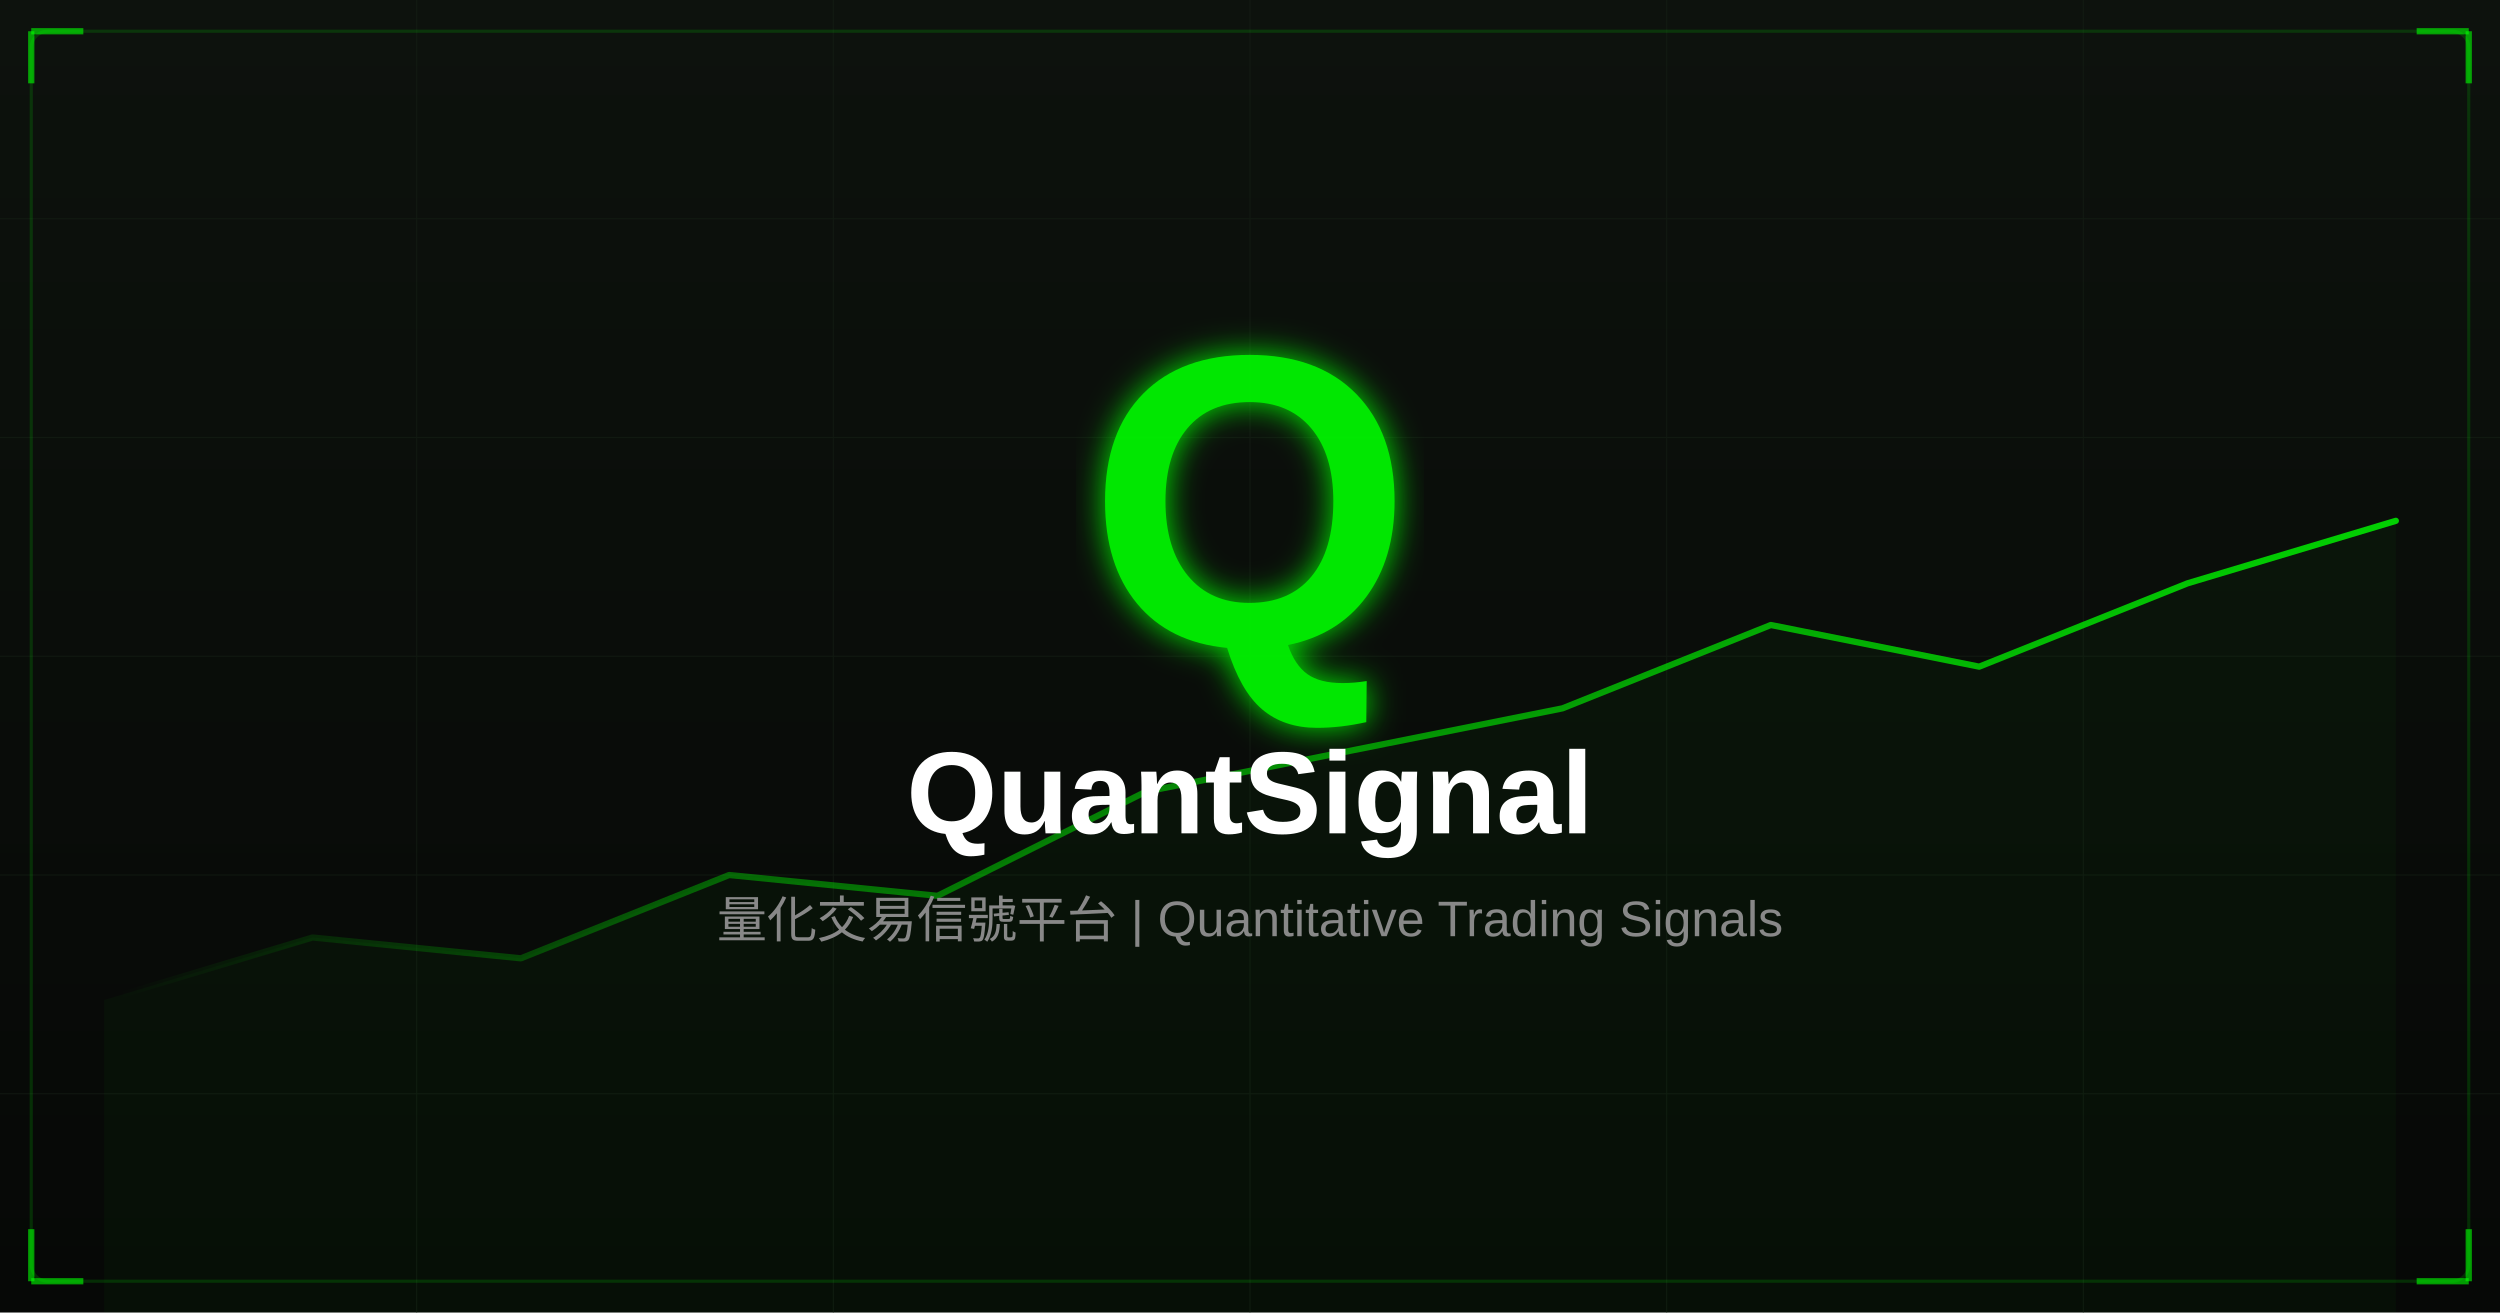
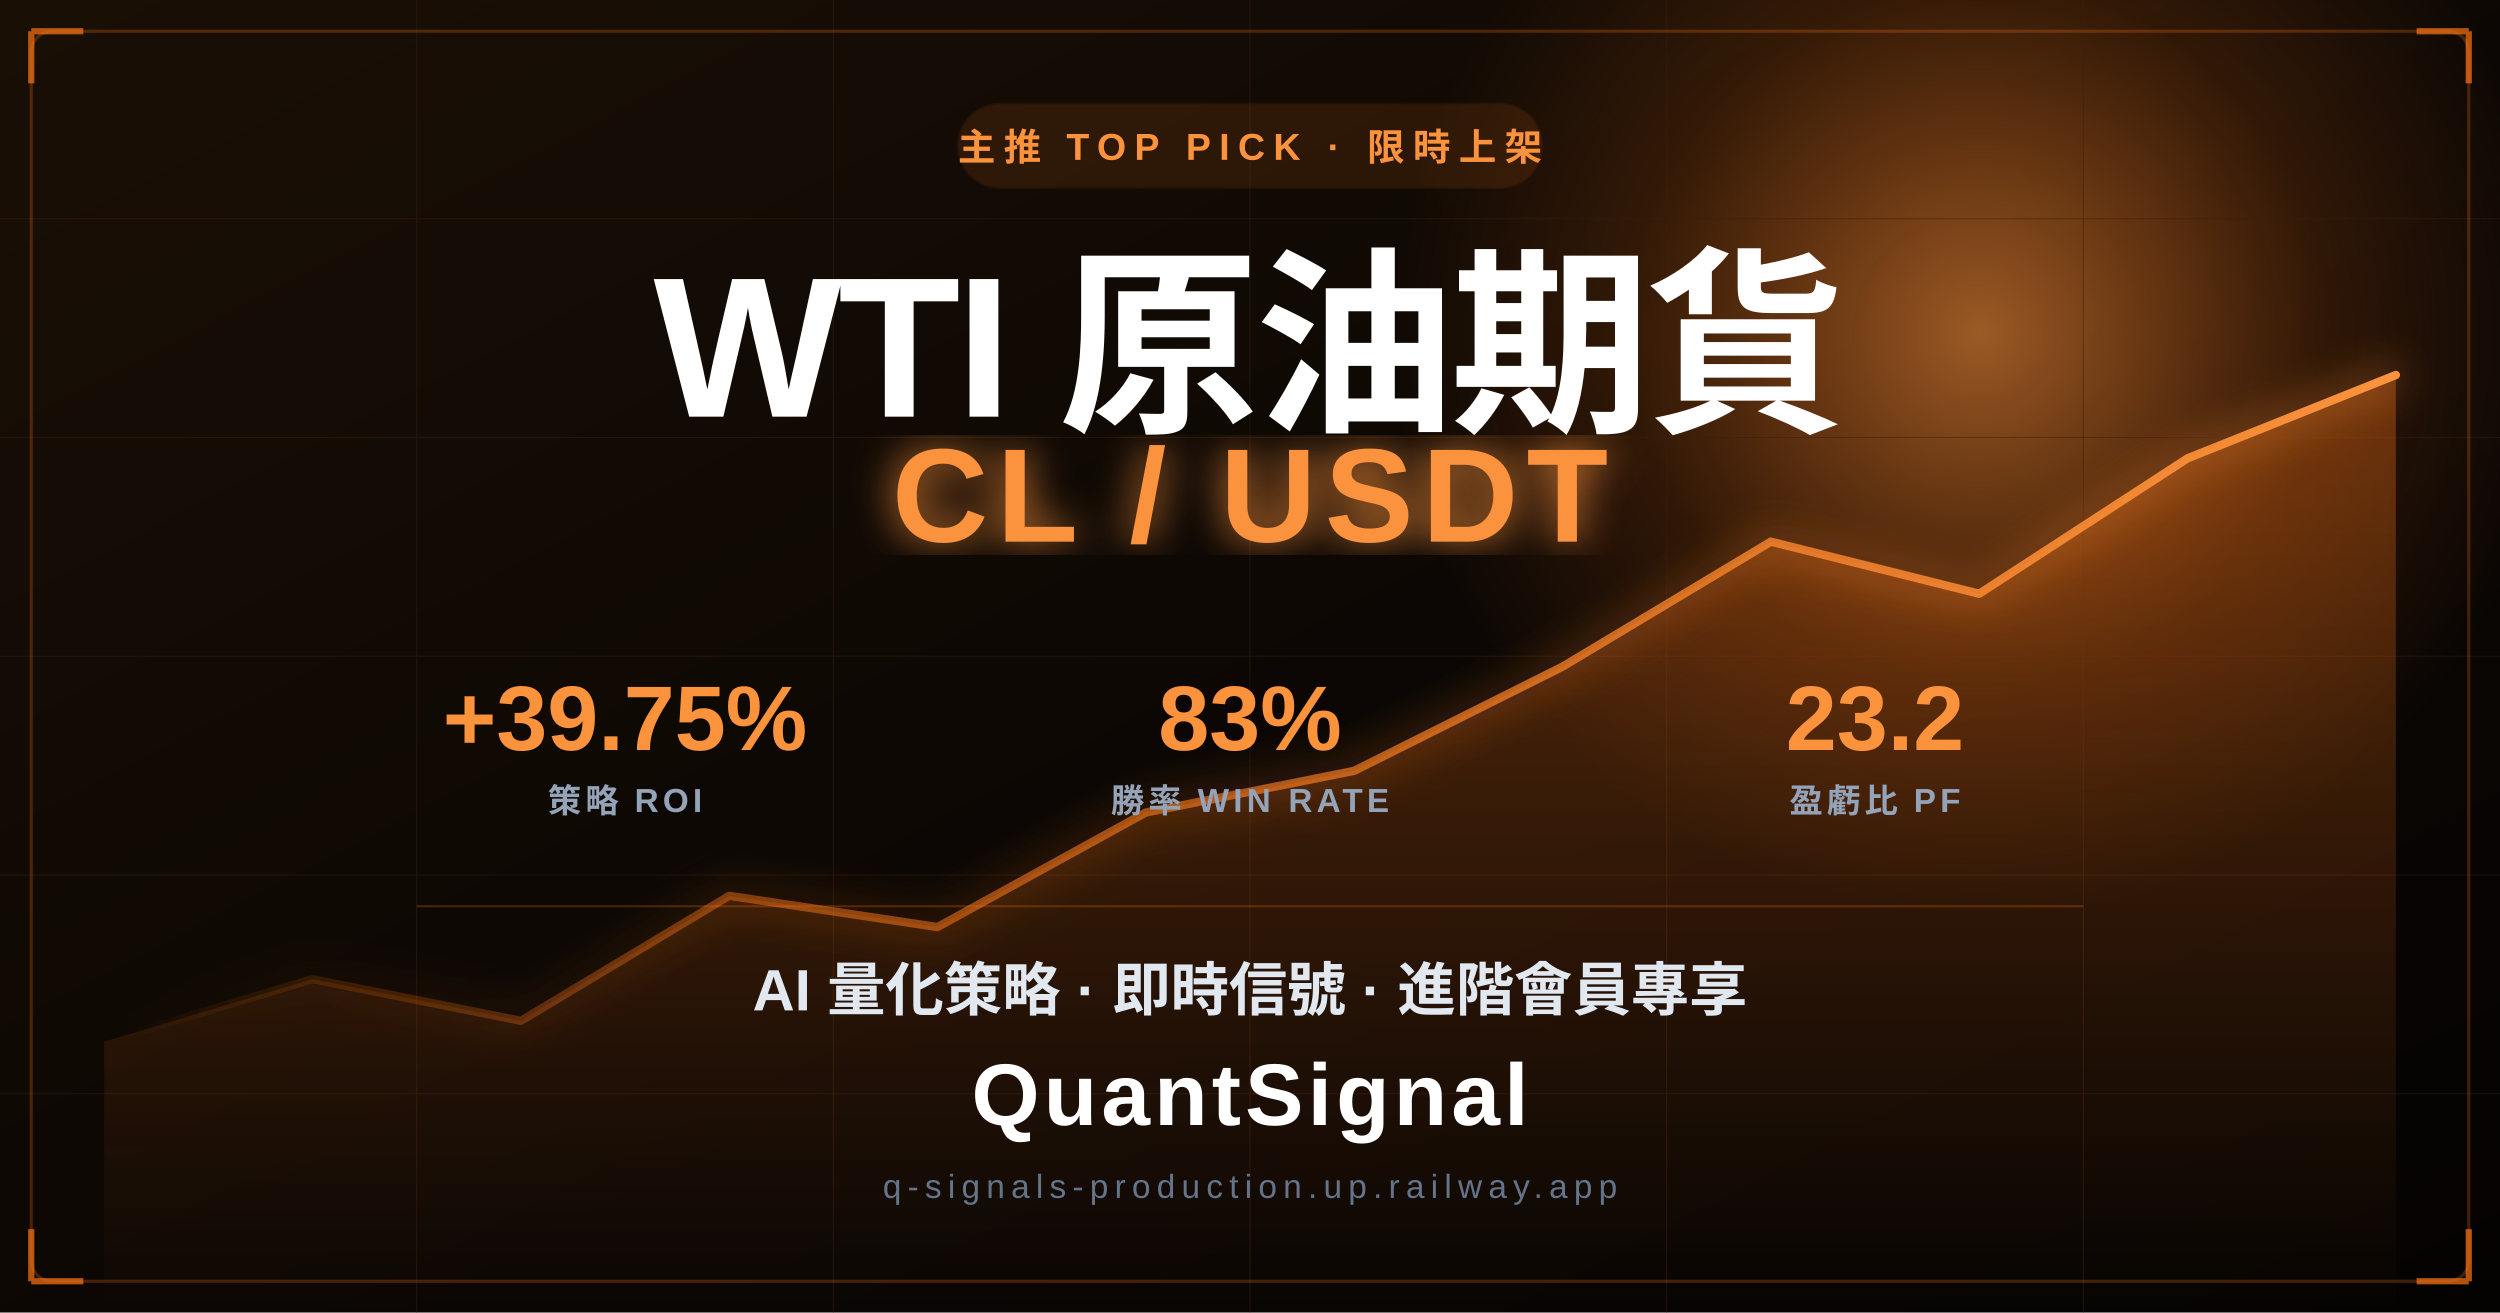
<svg xmlns="http://www.w3.org/2000/svg" width="1200" height="630" viewBox="0 0 1200 630">
  <defs>
    <filter id="glow">
-       <feGaussianBlur stdDeviation="8" result="blur" />
+       <feGaussianBlur stdDeviation="10" result="blur" />
      <feComposite in="SourceGraphic" in2="blur" operator="over" />
    </filter>
-     <linearGradient id="chartGrad" x1="0" y1="0" x2="1" y2="0">
-       <stop offset="0%" stop-color="#00ff00" stop-opacity="0" />
-       <stop offset="30%" stop-color="#00ff00" stop-opacity="0.4" />
-       <stop offset="100%" stop-color="#00ff00" stop-opacity="0.8" />
+     <linearGradient id="bgGrad" x1="0" y1="0" x2="1" y2="1">
+       <stop offset="0%" stop-color="#1a0f05" />
+       <stop offset="60%" stop-color="#0a0604" />
+       <stop offset="100%" stop-color="#050302" />
    </linearGradient>
-     <linearGradient id="bgGrad" x1="0" y1="0" x2="0" y2="1">
-       <stop offset="0%" stop-color="#0d120d" />
-       <stop offset="100%" stop-color="#060806" />
+     <linearGradient id="oilChart" x1="0" y1="0" x2="1" y2="0">
+       <stop offset="0%" stop-color="#f97316" stop-opacity="0" />
+       <stop offset="30%" stop-color="#f97316" stop-opacity="0.5" />
+       <stop offset="100%" stop-color="#fb923c" stop-opacity="1" />
    </linearGradient>
+     <linearGradient id="chartFill" x1="0" y1="0" x2="0" y2="1">
+       <stop offset="0%" stop-color="#f97316" stop-opacity="0.35" />
+       <stop offset="100%" stop-color="#f97316" stop-opacity="0" />
+     </linearGradient>
+     <radialGradient id="orbGlow" cx="0.5" cy="0.5" r="0.5">
+       <stop offset="0%" stop-color="#fb923c" stop-opacity="0.6" />
+       <stop offset="60%" stop-color="#f97316" stop-opacity="0.15" />
+       <stop offset="100%" stop-color="#f97316" stop-opacity="0" />
+     </radialGradient>
  </defs>
  <rect width="1200" height="630" fill="url(#bgGrad)" />
-   <g stroke="#152015" stroke-width="0.5" opacity="0.6">
+   <circle cx="950" cy="160" r="280" fill="url(#orbGlow)" />
+   <g stroke="#3a1d0a" stroke-width="0.5" opacity="0.5">
    <line x1="0" y1="105" x2="1200" y2="105" />
    <line x1="0" y1="210" x2="1200" y2="210" />
    <line x1="0" y1="315" x2="1200" y2="315" />
    <line x1="0" y1="420" x2="1200" y2="420" />
    <line x1="0" y1="525" x2="1200" y2="525" />
    <line x1="200" y1="0" x2="200" y2="630" />
    <line x1="400" y1="0" x2="400" y2="630" />
    <line x1="600" y1="0" x2="600" y2="630" />
    <line x1="800" y1="0" x2="800" y2="630" />
    <line x1="1000" y1="0" x2="1000" y2="630" />
  </g>
-   <polyline points="50,480 150,450 250,460 350,420 450,430 550,380 650,360 750,340 850,300 950,320 1050,280 1150,250" fill="none" stroke="url(#chartGrad)" stroke-width="3" stroke-linecap="round" stroke-linejoin="round" />
-   <polygon points="50,480 150,450 250,460 350,420 450,430 550,380 650,360 750,340 850,300 950,320 1050,280 1150,250 1150,630 50,630" fill="#00ff00" opacity="0.03" />
-   <text x="600" y="310" text-anchor="middle" font-family="Arial, Helvetica, sans-serif" font-weight="900" font-size="200" fill="#00ff00" filter="url(#glow)" opacity="0.9">Q</text>
-   <text x="600" y="400" text-anchor="middle" font-family="Arial, Helvetica, sans-serif" font-weight="700" font-size="56" fill="#ffffff">QuantSignal</text>
-   <text x="600" y="450" text-anchor="middle" font-family="Arial, Helvetica, sans-serif" font-weight="400" font-size="24" fill="#888888">量化交易信號平台 | Quantitative Trading Signals</text>
-   <rect x="15" y="15" width="1170" height="600" rx="8" fill="none" stroke="#00ff00" stroke-width="1.5" opacity="0.15" />
-   <line x1="15" y1="40" x2="15" y2="15" stroke="#00ff00" stroke-width="3" opacity="0.6" />
-   <line x1="15" y1="15" x2="40" y2="15" stroke="#00ff00" stroke-width="3" opacity="0.6" />
-   <line x1="1160" y1="15" x2="1185" y2="15" stroke="#00ff00" stroke-width="3" opacity="0.6" />
-   <line x1="1185" y1="15" x2="1185" y2="40" stroke="#00ff00" stroke-width="3" opacity="0.6" />
-   <line x1="1185" y1="590" x2="1185" y2="615" stroke="#00ff00" stroke-width="3" opacity="0.6" />
-   <line x1="1160" y1="615" x2="1185" y2="615" stroke="#00ff00" stroke-width="3" opacity="0.6" />
-   <line x1="15" y1="615" x2="40" y2="615" stroke="#00ff00" stroke-width="3" opacity="0.6" />
-   <line x1="15" y1="590" x2="15" y2="615" stroke="#00ff00" stroke-width="3" opacity="0.6" />
+   <polygon points="50,500 150,470 250,490 350,430 450,445 550,390 650,370 750,320 850,260 950,285 1050,220 1150,180 1150,630 50,630" fill="url(#chartFill)" />
+   <polyline points="50,500 150,470 250,490 350,430 450,445 550,390 650,370 750,320 850,260 950,285 1050,220 1150,180" fill="none" stroke="url(#oilChart)" stroke-width="4" stroke-linecap="round" stroke-linejoin="round" filter="url(#glow)" />
+   <rect x="460" y="50" width="280" height="40" rx="20" fill="#f97316" opacity="0.12" stroke="#f97316" stroke-width="1.5" stroke-opacity="0.5" />
+   <text x="600" y="77" text-anchor="middle" font-family="Arial, Helvetica, sans-serif" font-weight="900" font-size="18" fill="#fb923c" letter-spacing="4">主推 TOP PICK · 限時上架</text>
+   <text x="600" y="200" text-anchor="middle" font-family="Arial, Helvetica, sans-serif" font-weight="900" font-size="96" fill="#ffffff" letter-spacing="-2">WTI 原油期貨</text>
+   <text x="600" y="260" text-anchor="middle" font-family="Arial, Helvetica, sans-serif" font-weight="900" font-size="64" fill="#fb923c" filter="url(#glow)" letter-spacing="4">CL / USDT</text>
+   <g font-family="Arial, Helvetica, sans-serif">
+     <text x="300" y="360" text-anchor="middle" font-weight="900" font-size="44" fill="#fb923c">+39.75%</text>
+     <text x="300" y="390" text-anchor="middle" font-weight="600" font-size="16" fill="#94a3b8" letter-spacing="2">策略 ROI</text>
+     <text x="600" y="360" text-anchor="middle" font-weight="900" font-size="44" fill="#fb923c">83%</text>
+     <text x="600" y="390" text-anchor="middle" font-weight="600" font-size="16" fill="#94a3b8" letter-spacing="2">勝率 WIN RATE</text>
+     <text x="900" y="360" text-anchor="middle" font-weight="900" font-size="44" fill="#fb923c">23.2</text>
+     <text x="900" y="390" text-anchor="middle" font-weight="600" font-size="16" fill="#94a3b8" letter-spacing="2">盈虧比 PF</text>
+   </g>
+   <line x1="200" y1="435" x2="1000" y2="435" stroke="#f97316" stroke-width="1" opacity="0.25" />
+   <text x="600" y="485" text-anchor="middle" font-family="Arial, Helvetica, sans-serif" font-weight="700" font-size="28" fill="#e2e8f0">AI 量化策略 · 即時信號 · 進階會員專享</text>
+   <text x="600" y="540" text-anchor="middle" font-family="Arial, Helvetica, sans-serif" font-weight="900" font-size="42" fill="#ffffff" letter-spacing="2">QuantSignal</text>
+   <text x="600" y="575" text-anchor="middle" font-family="Arial, Helvetica, sans-serif" font-weight="400" font-size="16" fill="#64748b" letter-spacing="3">q-signals-production.up.railway.app</text>
+   <rect x="15" y="15" width="1170" height="600" rx="10" fill="none" stroke="#f97316" stroke-width="1.5" opacity="0.25" />
+   <g stroke="#f97316" stroke-width="3" opacity="0.7">
+     <line x1="15" y1="40" x2="15" y2="15" />
+     <line x1="15" y1="15" x2="40" y2="15" />
+     <line x1="1160" y1="15" x2="1185" y2="15" />
+     <line x1="1185" y1="15" x2="1185" y2="40" />
+     <line x1="1185" y1="590" x2="1185" y2="615" />
+     <line x1="1160" y1="615" x2="1185" y2="615" />
+     <line x1="15" y1="615" x2="40" y2="615" />
+     <line x1="15" y1="590" x2="15" y2="615" />
+   </g>
</svg>
